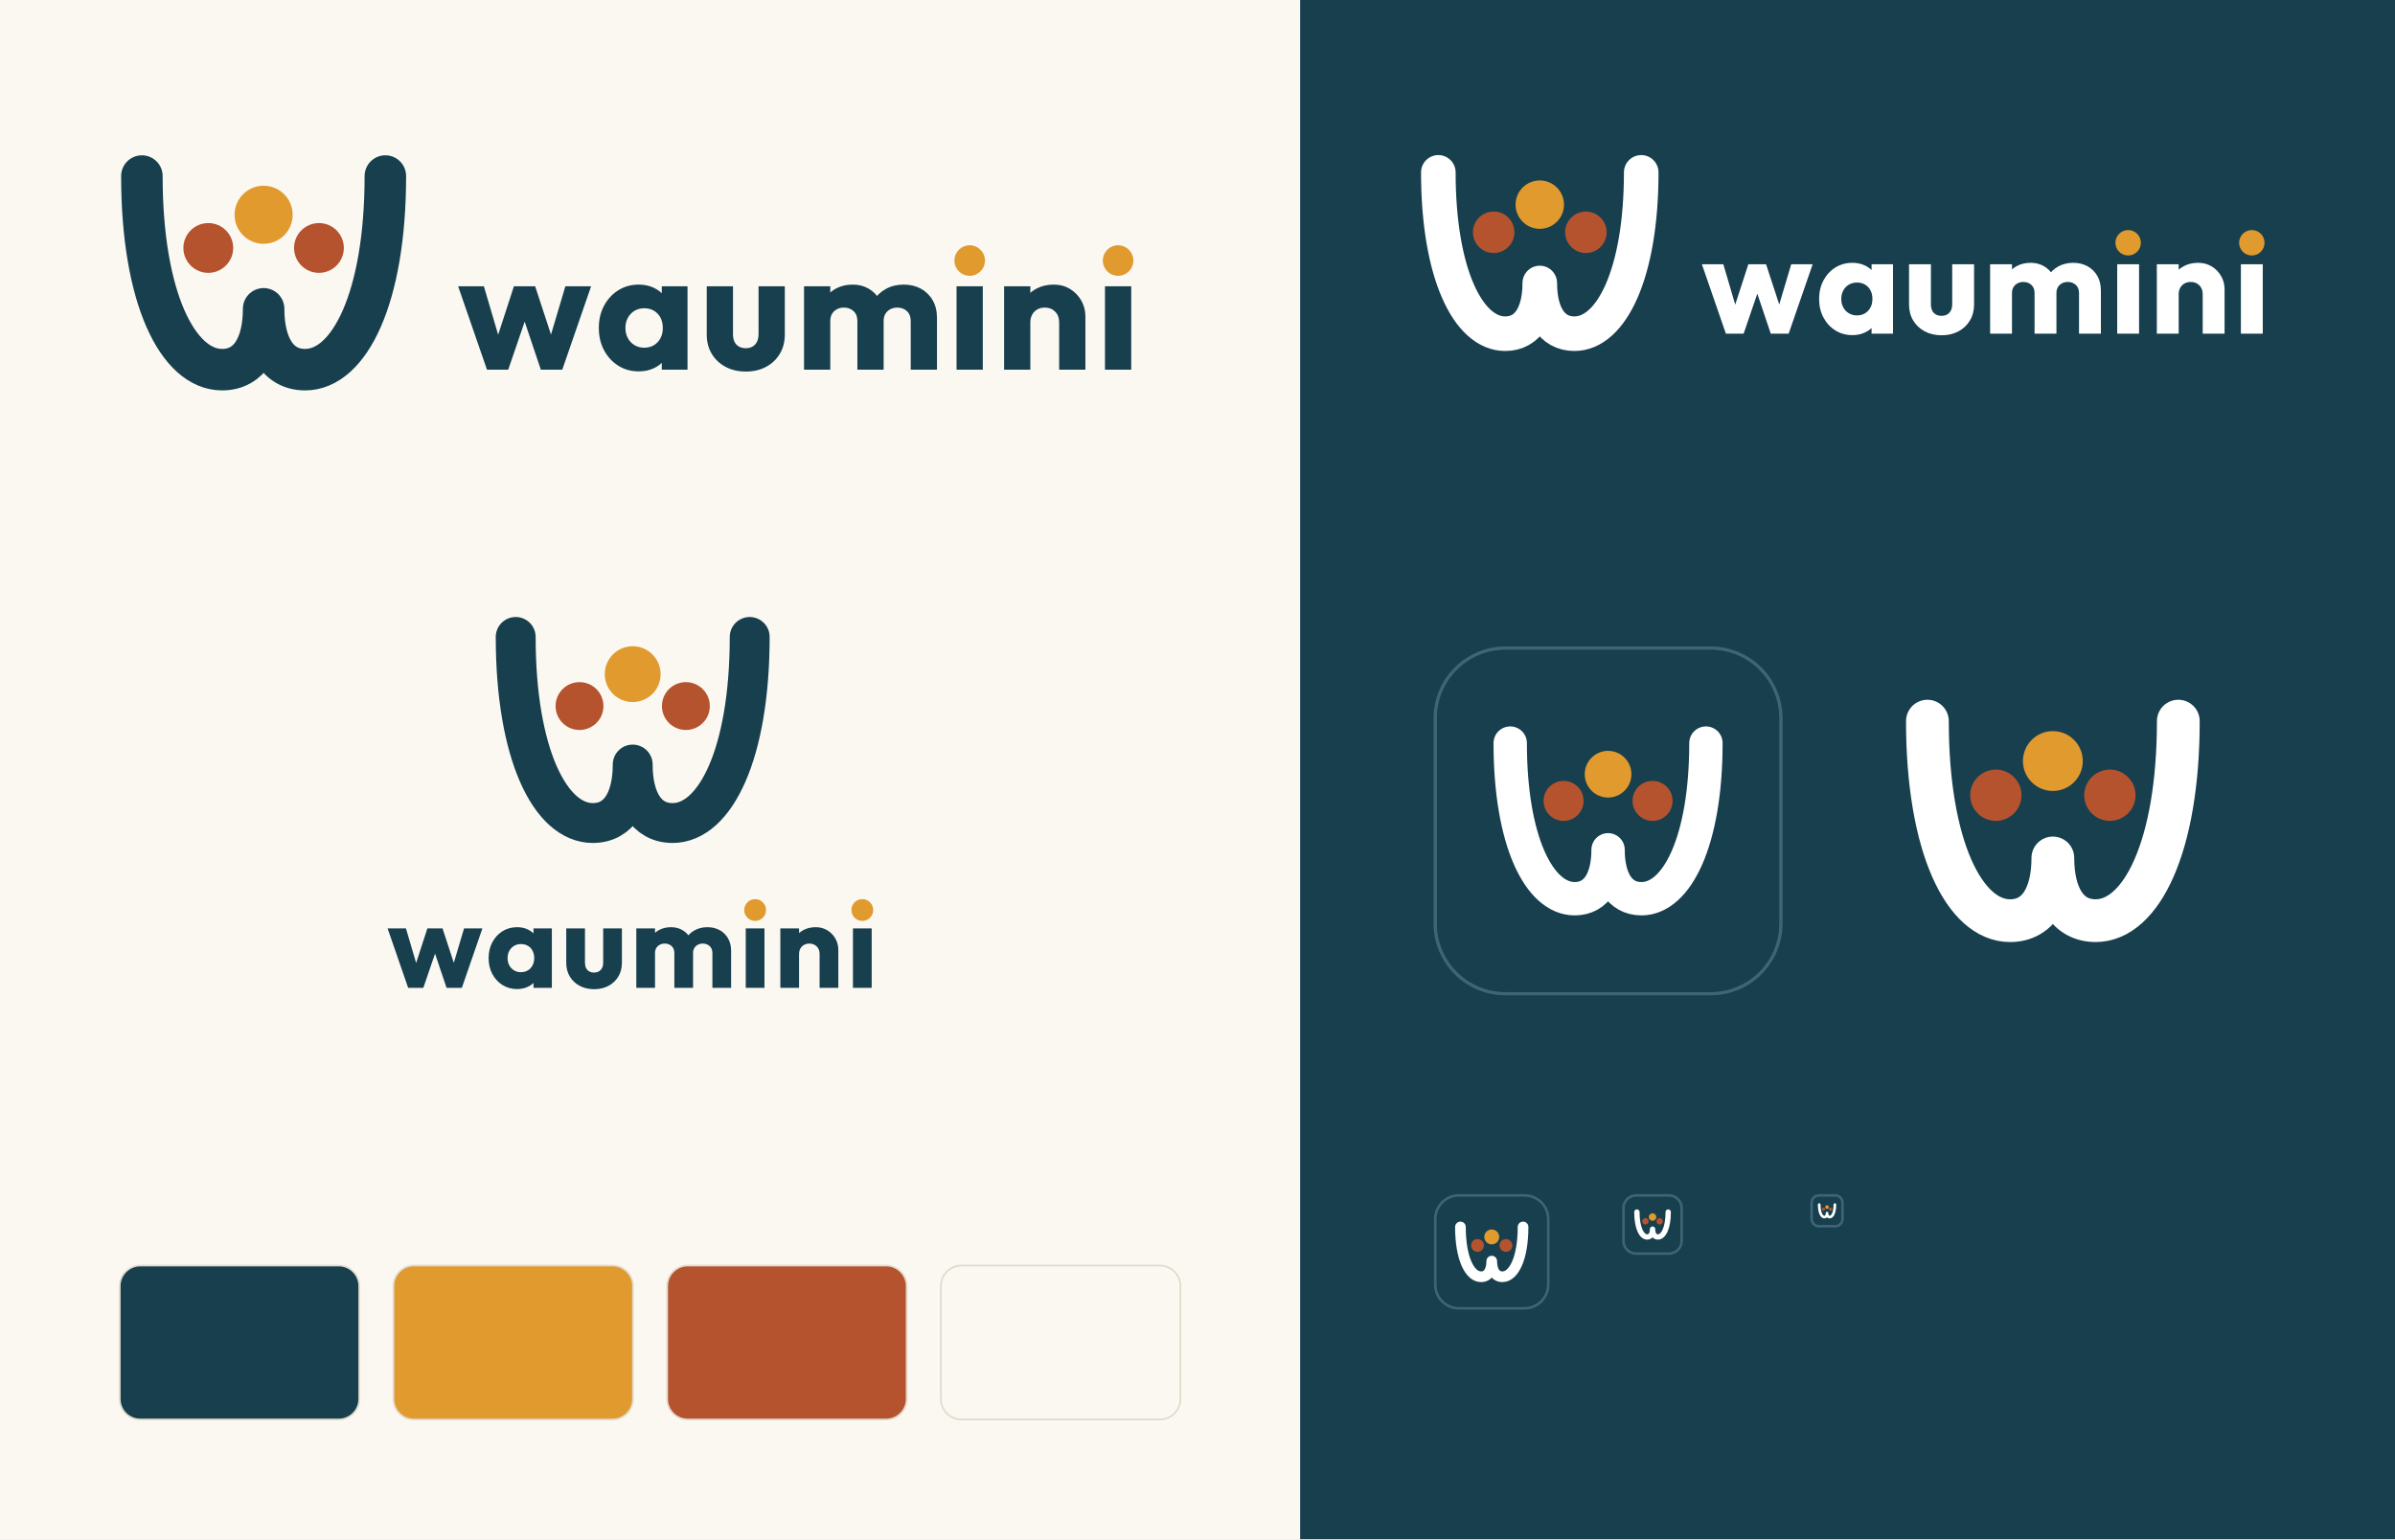
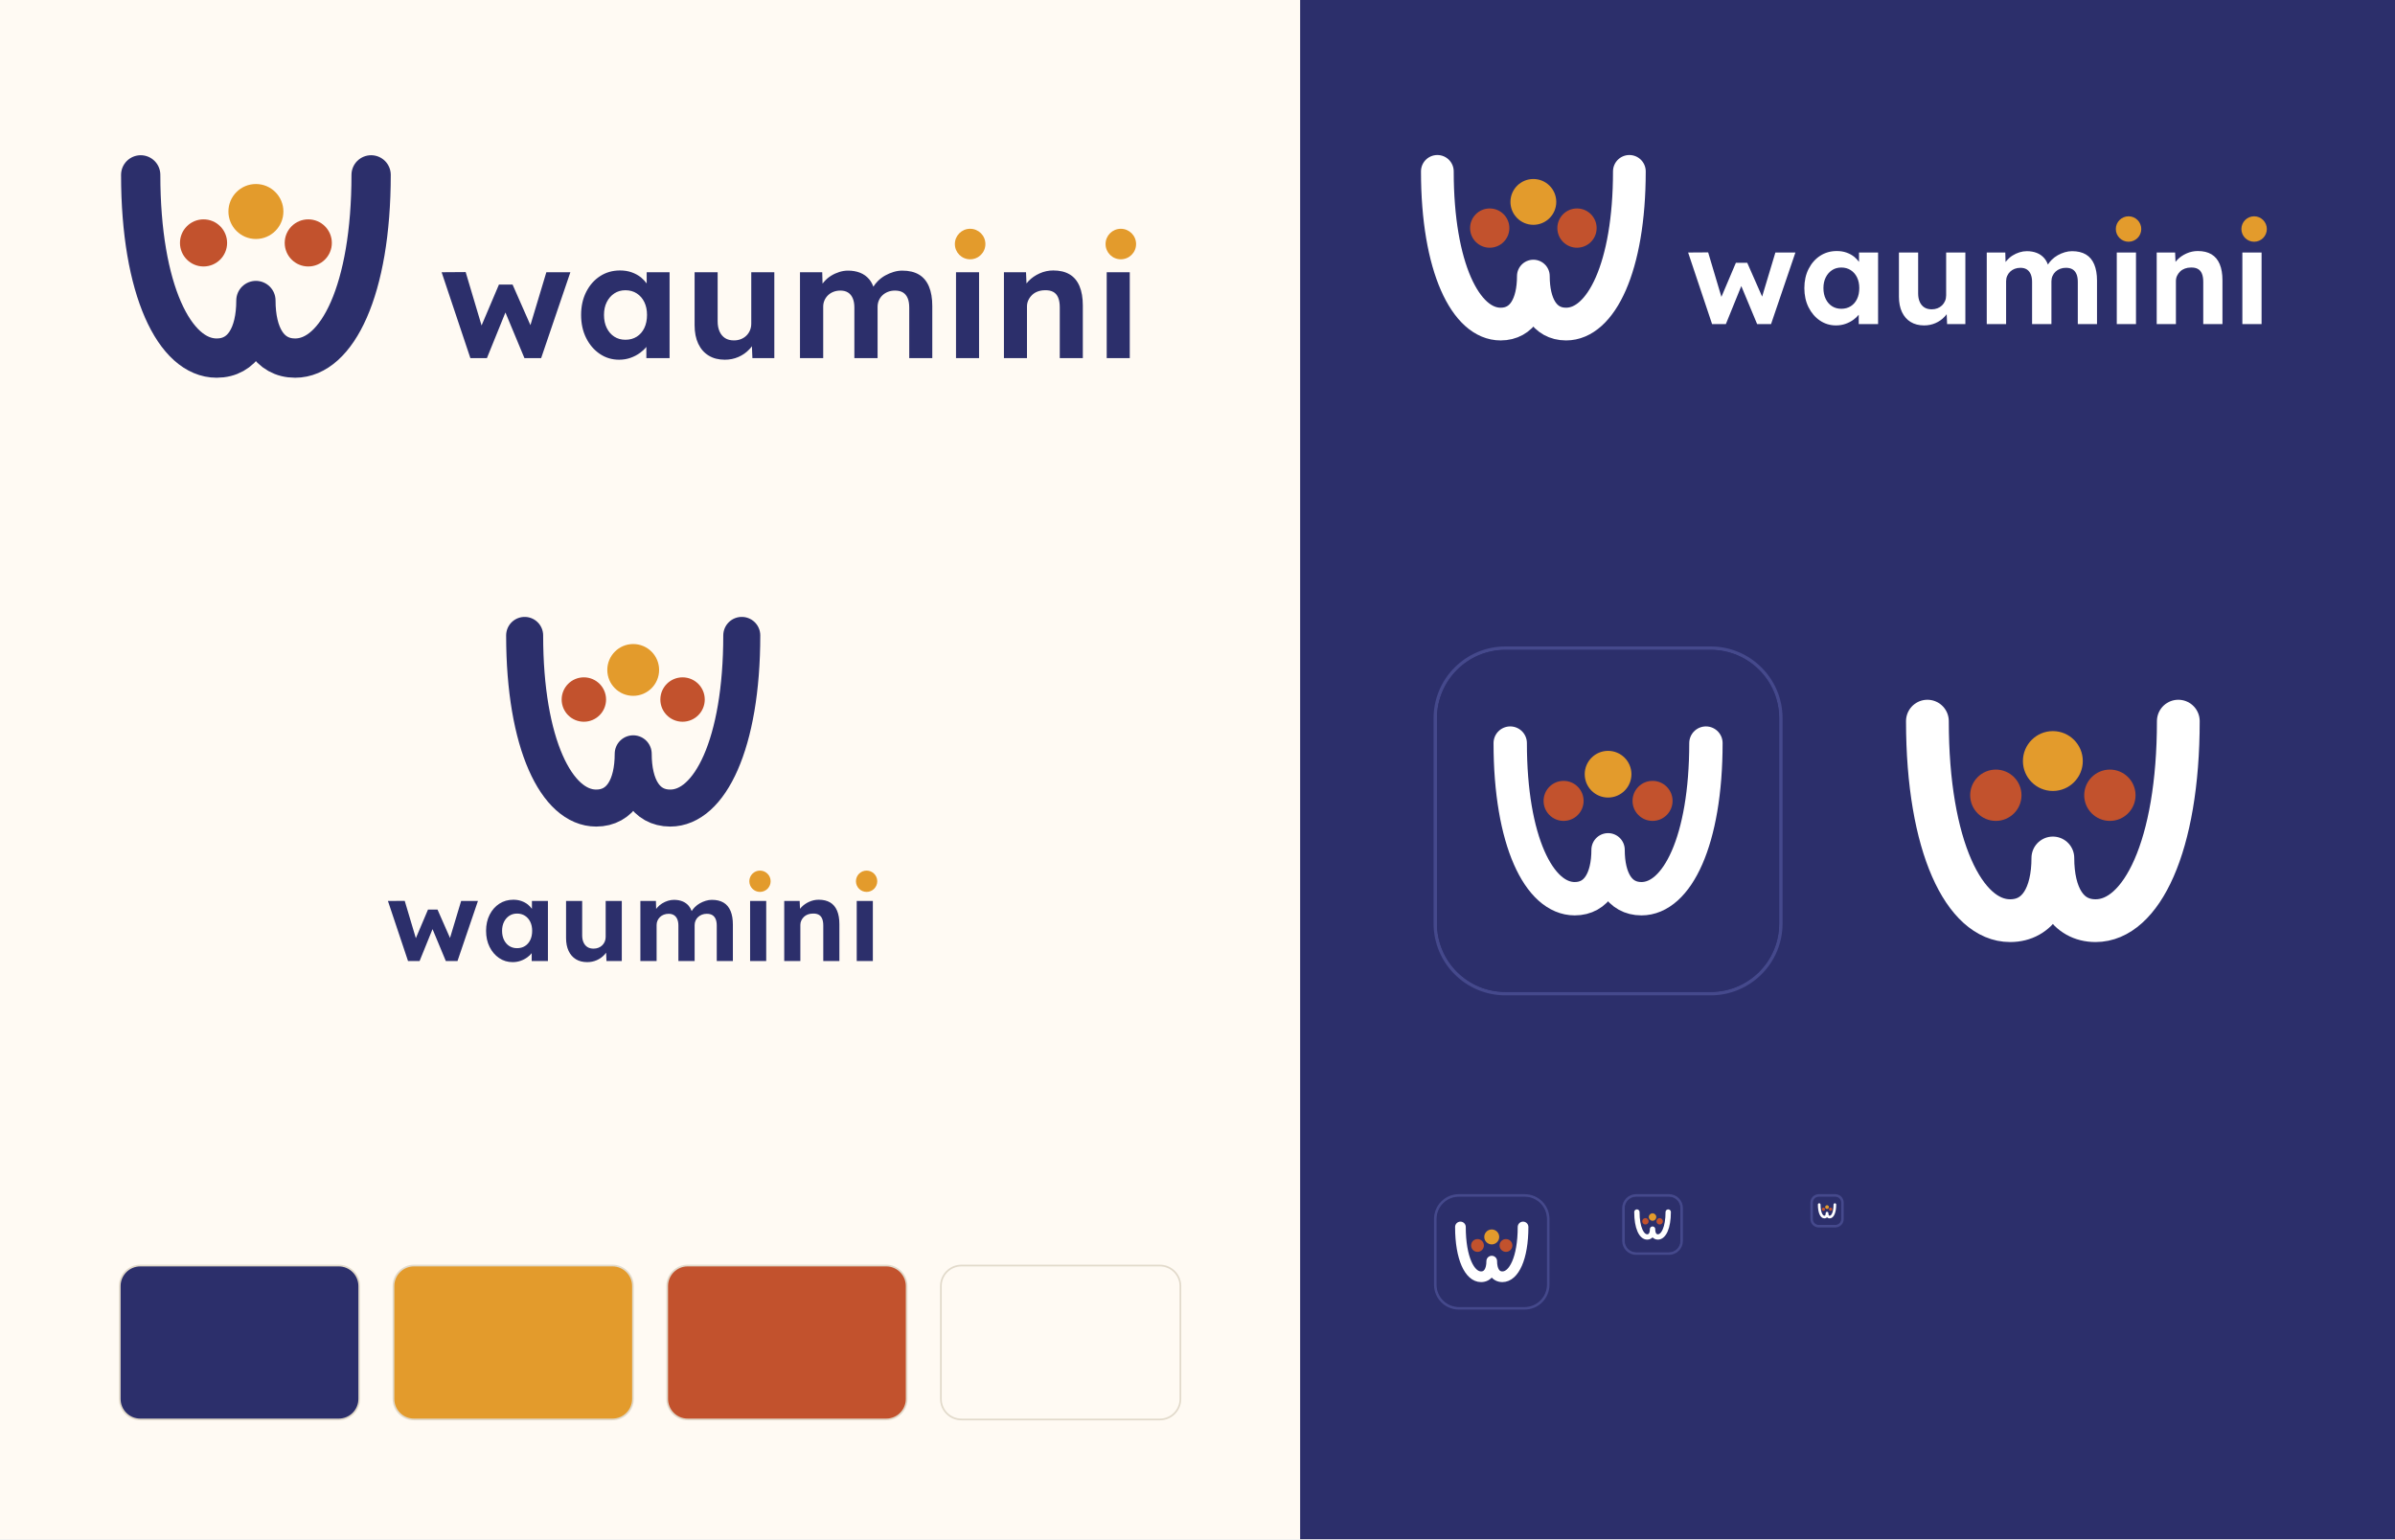
<svg xmlns="http://www.w3.org/2000/svg" viewBox="0 0 1400 900" width="1400" height="900">
-   <rect width="1400" height="900" fill="#FBF8F2" />
-   <rect x="760" y="0" width="640" height="900" fill="#173F4E" />
-   <g transform="translate(70,90) scale(1.6173) translate(-0.0,-0.0)">
+   <rect width="1400" height="900" fill="#FFFAF3" />
+   <rect x="760" y="0" width="640" height="900" fill="#2C2F6B" />
+   <g transform="translate(70,90) scale(1.5306) translate(-0.0,-0.0)">
    <g transform="translate(-8,-22)">
-       <path d="M16,30 C16,74 29,100 45,100 C55,100 60,91 60,78 C60,91 65,100 75,100 C91,100 104,74 104,30" fill="none" stroke="#173F4E" stroke-width="15" stroke-linecap="round" stroke-linejoin="round" />
-       <circle cx="40" cy="56" r="9" fill="#B5532F" />
-       <circle cx="60" cy="44" r="10.5" fill="#E09A2D" />
-       <circle cx="80" cy="56" r="9" fill="#B5532F" />
+       <path d="M16,30 C16,74 29,100 45,100 C55,100 60,91 60,78 C60,91 65,100 75,100 C91,100 104,74 104,30" fill="none" stroke="#2C2F6B" stroke-width="15" stroke-linecap="round" stroke-linejoin="round" />
+       <circle cx="40" cy="56" r="9" fill="#C2522D" />
+       <circle cx="60" cy="44" r="10.5" fill="#E39B2C" />
+       <circle cx="80" cy="56" r="9" fill="#C2522D" />
    </g>
    <g transform="translate(122,78)">
-       <path d="M10.726 0.0 0.31 -30.132H9.61L16.058 -8.246L13.33 -8.184L20.46 -30.132H28.148L35.34 -8.184L32.55 -8.246L39.06 -30.132H48.36L37.944 0.0H30.194L23.188 -20.832H25.544L18.414 0.0Z M65.604 0.62Q61.45 0.62 58.195 -1.426Q54.94 -3.472 53.049 -7.006Q51.158 -10.54 51.158 -15.066Q51.158 -19.592 53.049 -23.126Q54.94 -26.66 58.195 -28.706Q61.45 -30.752 65.604 -30.752Q68.642 -30.752 71.091 -29.574Q73.54 -28.396 75.09 -26.319Q76.64 -24.242 76.826 -21.576V-8.556Q76.64 -5.89 75.121 -3.813Q73.602 -1.736 71.122 -0.558Q68.642 0.62 65.604 0.62ZM67.526 -7.936Q70.564 -7.936 72.424 -9.951Q74.284 -11.966 74.284 -15.066Q74.284 -17.174 73.447 -18.786Q72.61 -20.398 71.091 -21.297Q69.572 -22.196 67.588 -22.196Q65.604 -22.196 64.085 -21.297Q62.566 -20.398 61.667 -18.786Q60.768 -17.174 60.768 -15.066Q60.768 -13.02 61.636 -11.408Q62.504 -9.796 64.054 -8.866Q65.604 -7.936 67.526 -7.936ZM73.912 0.0V-8.122L75.338 -15.438L73.912 -22.754V-30.132H83.212V0.0Z M104.3 0.682Q100.146 0.682 96.953 -1.023Q93.76 -2.728 91.962 -5.735Q90.164 -8.742 90.164 -12.648V-30.132H99.65V-12.772Q99.65 -11.222 100.177 -10.106Q100.704 -8.99 101.758 -8.37Q102.812 -7.75 104.3 -7.75Q106.408 -7.75 107.648 -9.083Q108.888 -10.416 108.888 -12.772V-30.132H118.374V-12.71Q118.374 -8.742 116.576 -5.735Q114.778 -2.728 111.616 -1.023Q108.454 0.682 104.3 0.682Z M125.326 0.0V-30.132H134.812V0.0ZM144.608 0.0V-17.608Q144.608 -19.902 143.213 -21.173Q141.818 -22.444 139.772 -22.444Q138.346 -22.444 137.23 -21.855Q136.114 -21.266 135.463 -20.212Q134.812 -19.158 134.812 -17.608L131.154 -19.22Q131.154 -22.816 132.704 -25.389Q134.254 -27.962 136.92 -29.357Q139.586 -30.752 142.934 -30.752Q146.096 -30.752 148.607 -29.326Q151.118 -27.9 152.606 -25.358Q154.094 -22.816 154.094 -19.282V0.0ZM163.89 0.0V-17.608Q163.89 -19.902 162.495 -21.173Q161.1 -22.444 159.054 -22.444Q157.628 -22.444 156.512 -21.855Q155.396 -21.266 154.745 -20.212Q154.094 -19.158 154.094 -17.608L148.638 -18.352Q148.762 -22.196 150.467 -24.955Q152.172 -27.714 154.993 -29.233Q157.814 -30.752 161.348 -30.752Q164.82 -30.752 167.517 -29.295Q170.214 -27.838 171.795 -25.141Q173.376 -22.444 173.376 -18.662V0.0Z M180.452 0.0V-30.132H189.938V0.0Z M217.536 0.0V-17.174Q217.536 -19.53 216.079 -20.987Q214.622 -22.444 212.39 -22.444Q210.84 -22.444 209.662 -21.793Q208.484 -21.142 207.802 -19.933Q207.12 -18.724 207.12 -17.174L203.462 -18.972Q203.462 -22.506 205.012 -25.172Q206.562 -27.838 209.321 -29.295Q212.08 -30.752 215.552 -30.752Q218.9 -30.752 221.473 -29.171Q224.046 -27.59 225.534 -24.986Q227.022 -22.382 227.022 -19.282V0.0ZM197.634 0.0V-30.132H207.12V0.0Z M234.098 0.0V-30.132H243.584V0.0Z" fill="#173F4E" />
-       <circle cx="185.20" cy="-39.45" r="5.52" fill="#E09A2D" />
-       <circle cx="238.84" cy="-39.45" r="5.52" fill="#E09A2D" />
+       <path d="M11.904 0.0 0.93 -32.798 10.106 -32.86 16.182 -12.462 22.816 -28.086H28.024L34.844 -12.586L40.92 -32.798H50.096L38.936 0.0H32.55L25.296 -17.422L18.228 0.0Z M68.704 0.62Q64.612 0.62 61.326 -1.612Q58.04 -3.844 56.118 -7.688Q54.196 -11.532 54.196 -16.492Q54.196 -21.452 56.149 -25.296Q58.102 -29.14 61.45 -31.31Q64.798 -33.48 69.076 -33.48Q71.494 -33.48 73.509 -32.767Q75.524 -32.054 77.074 -30.814Q78.314 -29.76 79.244 -28.52V-32.798H87.986V0.0H79.12V-4.278Q78.128 -3.038 76.764 -2.046Q75.09 -0.806 73.044 -0.093Q70.998 0.62 68.704 0.62ZM71.122 -7.006Q73.602 -7.006 75.462 -8.184Q77.322 -9.362 78.345 -11.501Q79.368 -13.64 79.368 -16.492Q79.368 -19.282 78.345 -21.39Q77.322 -23.498 75.462 -24.707Q73.602 -25.916 71.122 -25.916Q68.704 -25.916 66.875 -24.707Q65.046 -23.498 63.992 -21.39Q62.938 -19.282 62.938 -16.492Q62.938 -13.64 63.992 -11.501Q65.046 -9.362 66.875 -8.184Q68.704 -7.006 71.122 -7.006Z M109.074 0.62Q105.478 0.62 102.905 -0.961Q100.332 -2.542 98.937 -5.487Q97.542 -8.432 97.542 -12.586V-32.798H106.346V-14.012Q106.346 -11.78 107.09 -10.137Q107.834 -8.494 109.198 -7.626Q110.562 -6.758 112.546 -6.758Q113.972 -6.758 115.181 -7.223Q116.39 -7.688 117.289 -8.556Q118.188 -9.424 118.684 -10.602Q119.18 -11.78 119.18 -13.144V-32.798H127.984V0.0H119.614L119.428 -4.526Q118.994 -3.906 118.436 -3.348Q116.7 -1.488 114.282 -0.434Q111.864 0.62 109.074 0.62Z M137.788 0.0V-32.798H146.282L146.406 -28.458Q146.716 -28.83 147.026 -29.202Q148.142 -30.504 149.63 -31.434Q151.118 -32.364 152.792 -32.891Q154.466 -33.418 156.14 -33.418Q158.682 -33.418 160.728 -32.612Q162.774 -31.806 164.2 -30.132Q165.192 -28.954 165.812 -27.28Q166.556 -28.458 167.548 -29.45Q168.788 -30.69 170.338 -31.558Q171.888 -32.426 173.562 -32.922Q175.236 -33.418 176.848 -33.418Q180.692 -33.418 183.234 -31.899Q185.776 -30.38 187.047 -27.342Q188.318 -24.304 188.318 -19.902V0.0H179.514V-19.282Q179.514 -21.514 178.894 -22.94Q178.274 -24.366 177.096 -25.079Q175.918 -25.792 174.058 -25.792Q172.632 -25.792 171.423 -25.327Q170.214 -24.862 169.315 -24.025Q168.416 -23.188 167.92 -22.041Q167.424 -20.894 167.424 -19.592V0.0H158.558V-19.344Q158.558 -21.39 157.938 -22.847Q157.318 -24.304 156.14 -25.048Q154.962 -25.792 153.226 -25.792Q151.8 -25.792 150.591 -25.327Q149.382 -24.862 148.514 -24.025Q147.646 -23.188 147.15 -22.072Q146.654 -20.956 146.654 -19.654V0.0Z M197.378 0.0V-32.798H206.182V0.0Z M215.676 0.0V-32.798H224.108L224.294 -28.52Q224.666 -28.954 225.1 -29.45Q226.836 -31.248 229.316 -32.364Q231.796 -33.48 234.524 -33.48Q238.244 -33.48 240.755 -31.992Q243.266 -30.504 244.537 -27.497Q245.808 -24.49 245.808 -20.088V0.0H237.004V-19.406Q237.004 -21.638 236.384 -23.126Q235.764 -24.614 234.493 -25.296Q233.222 -25.978 231.362 -25.916Q229.874 -25.916 228.603 -25.451Q227.332 -24.986 226.433 -24.118Q225.534 -23.25 225.007 -22.134Q224.48 -21.018 224.48 -19.716V0.0Z M254.93 0.0V-32.798H263.734V0.0Z" fill="#2C2F6B" />
+       <circle cx="202.77" cy="-43.57" r="5.83" fill="#E39B2C" />
+       <circle cx="260.32" cy="-43.57" r="5.83" fill="#E39B2C" />
    </g>
  </g>
-   <g transform="translate(220,360) scale(1.5544) translate(-0.0,-0.0)">
-     <g transform="translate(36.4,-22)">
-       <path d="M16,30 C16,74 29,100 45,100 C55,100 60,91 60,78 C60,91 65,100 75,100 C91,100 104,74 104,30" fill="none" stroke="#173F4E" stroke-width="15" stroke-linecap="round" stroke-linejoin="round" />
-       <circle cx="40" cy="56" r="9" fill="#B5532F" />
-       <circle cx="60" cy="44" r="10.5" fill="#E09A2D" />
-       <circle cx="80" cy="56" r="9" fill="#B5532F" />
+   <g transform="translate(220,360) scale(1.4423) translate(-0.0,-0.0)">
+     <g transform="translate(44.1,-22)">
+       <path d="M16,30 C16,74 29,100 45,100 C55,100 60,91 60,78 C60,91 65,100 75,100 C91,100 104,74 104,30" fill="none" stroke="#2C2F6B" stroke-width="15" stroke-linecap="round" stroke-linejoin="round" />
+       <circle cx="40" cy="56" r="9" fill="#C2522D" />
+       <circle cx="60" cy="44" r="10.5" fill="#E39B2C" />
+       <circle cx="80" cy="56" r="9" fill="#C2522D" />
    </g>
    <g transform="translate(4.0,140)">
-       <path d="M7.958 0.0 0.23 -22.356H7.13L11.914 -6.118L9.89 -6.072L15.18 -22.356H20.884L26.22 -6.072L24.15 -6.118L28.98 -22.356H35.88L28.152 0.0H22.402L17.204 -15.456H18.952L13.662 0.0Z M48.932 0.46Q45.85 0.46 43.435 -1.058Q41.02 -2.576 39.617 -5.198Q38.214 -7.82 38.214 -11.178Q38.214 -14.536 39.617 -17.158Q41.02 -19.78 43.435 -21.298Q45.85 -22.816 48.932 -22.816Q51.186 -22.816 53.003 -21.942Q54.82 -21.068 55.97 -19.527Q57.12 -17.986 57.258 -16.008V-6.348Q57.12 -4.37 55.993 -2.829Q54.866 -1.288 53.026 -0.414Q51.186 0.46 48.932 0.46ZM50.358 -5.888Q52.612 -5.888 53.992 -7.383Q55.372 -8.878 55.372 -11.178Q55.372 -12.742 54.751 -13.938Q54.13 -15.134 53.003 -15.801Q51.876 -16.468 50.404 -16.468Q48.932 -16.468 47.805 -15.801Q46.678 -15.134 46.011 -13.938Q45.344 -12.742 45.344 -11.178Q45.344 -9.66 45.988 -8.464Q46.632 -7.268 47.782 -6.578Q48.932 -5.888 50.358 -5.888ZM55.096 0.0V-6.026L56.154 -11.454L55.096 -16.882V-22.356H61.996V0.0Z M77.9 0.506Q74.818 0.506 72.449 -0.759Q70.08 -2.024 68.746 -4.255Q67.412 -6.486 67.412 -9.384V-22.356H74.45V-9.476Q74.45 -8.326 74.841 -7.498Q75.232 -6.67 76.014 -6.21Q76.796 -5.75 77.9 -5.75Q79.464 -5.75 80.384 -6.739Q81.304 -7.728 81.304 -9.476V-22.356H88.342V-9.43Q88.342 -6.486 87.008 -4.255Q85.674 -2.024 83.328 -0.759Q80.982 0.506 77.9 0.506Z M93.758 0.0V-22.356H100.796V0.0ZM108.064 0.0V-13.064Q108.064 -14.766 107.029 -15.709Q105.994 -16.652 104.476 -16.652Q103.418 -16.652 102.59 -16.215Q101.762 -15.778 101.279 -14.996Q100.796 -14.214 100.796 -13.064L98.082 -14.26Q98.082 -16.928 99.232 -18.837Q100.382 -20.746 102.36 -21.781Q104.338 -22.816 106.822 -22.816Q109.168 -22.816 111.031 -21.758Q112.894 -20.7 113.998 -18.814Q115.102 -16.928 115.102 -14.306V0.0ZM122.37 0.0V-13.064Q122.37 -14.766 121.335 -15.709Q120.3 -16.652 118.782 -16.652Q117.724 -16.652 116.896 -16.215Q116.068 -15.778 115.585 -14.996Q115.102 -14.214 115.102 -13.064L111.054 -13.616Q111.146 -16.468 112.411 -18.515Q113.676 -20.562 115.769 -21.689Q117.862 -22.816 120.484 -22.816Q123.06 -22.816 125.061 -21.735Q127.062 -20.654 128.235 -18.653Q129.408 -16.652 129.408 -13.846V0.0Z M134.916 0.0V-22.356H141.954V0.0Z M162.688 0.0V-12.742Q162.688 -14.49 161.607 -15.571Q160.526 -16.652 158.87 -16.652Q157.72 -16.652 156.846 -16.169Q155.972 -15.686 155.466 -14.789Q154.96 -13.892 154.96 -12.742L152.246 -14.076Q152.246 -16.698 153.396 -18.676Q154.546 -20.654 156.593 -21.735Q158.64 -22.816 161.216 -22.816Q163.7 -22.816 165.609 -21.643Q167.518 -20.47 168.622 -18.538Q169.726 -16.606 169.726 -14.306V0.0ZM147.922 0.0V-22.356H154.96V0.0Z M175.234 0.0V-22.356H182.272V0.0Z" fill="#173F4E" />
-       <circle cx="138.44" cy="-29.27" r="4.10" fill="#E09A2D" />
-       <circle cx="178.75" cy="-29.27" r="4.10" fill="#E09A2D" />
+       <path d="M8.832 0.0 0.69 -24.334 7.498 -24.38 12.006 -9.246 16.928 -20.838H20.792L25.852 -9.338L30.36 -24.334H37.168L28.888 0.0H24.15L18.768 -12.926L13.524 0.0Z M51.232 0.46Q48.196 0.46 45.758 -1.196Q43.32 -2.852 41.894 -5.704Q40.468 -8.556 40.468 -12.236Q40.468 -15.916 41.917 -18.768Q43.366 -21.62 45.85 -23.23Q48.334 -24.84 51.508 -24.84Q53.302 -24.84 54.797 -24.311Q56.292 -23.782 57.442 -22.862Q58.362 -22.08 59.052 -21.16V-24.334H65.538V0.0H58.96V-3.174Q58.224 -2.254 57.212 -1.518Q55.97 -0.598 54.452 -0.069Q52.934 0.46 51.232 0.46ZM53.026 -5.198Q54.866 -5.198 56.246 -6.072Q57.626 -6.946 58.385 -8.533Q59.144 -10.12 59.144 -12.236Q59.144 -14.306 58.385 -15.87Q57.626 -17.434 56.246 -18.331Q54.866 -19.228 53.026 -19.228Q51.232 -19.228 49.875 -18.331Q48.518 -17.434 47.736 -15.87Q46.954 -14.306 46.954 -12.236Q46.954 -10.12 47.736 -8.533Q48.518 -6.946 49.875 -6.072Q51.232 -5.198 53.026 -5.198Z M81.442 0.46Q78.774 0.46 76.865 -0.713Q74.956 -1.886 73.921 -4.071Q72.886 -6.256 72.886 -9.338V-24.334H79.418V-10.396Q79.418 -8.74 79.97 -7.521Q80.522 -6.302 81.534 -5.658Q82.546 -5.014 84.018 -5.014Q85.076 -5.014 85.973 -5.359Q86.87 -5.704 87.537 -6.348Q88.204 -6.992 88.572 -7.866Q88.94 -8.74 88.94 -9.752V-24.334H95.472V0.0H89.262L89.124 -3.358Q88.802 -2.898 88.388 -2.484Q87.1 -1.104 85.306 -0.322Q83.512 0.46 81.442 0.46Z M103.004 0.0V-24.334H109.306L109.398 -21.114Q109.628 -21.39 109.858 -21.666Q110.686 -22.632 111.79 -23.322Q112.894 -24.012 114.136 -24.403Q115.378 -24.794 116.62 -24.794Q118.506 -24.794 120.024 -24.196Q121.542 -23.598 122.6 -22.356Q123.336 -21.482 123.796 -20.24Q124.348 -21.114 125.084 -21.85Q126.004 -22.77 127.154 -23.414Q128.304 -24.058 129.546 -24.426Q130.788 -24.794 131.984 -24.794Q134.836 -24.794 136.722 -23.667Q138.608 -22.54 139.551 -20.286Q140.494 -18.032 140.494 -14.766V0.0H133.962V-14.306Q133.962 -15.962 133.502 -17.02Q133.042 -18.078 132.168 -18.607Q131.294 -19.136 129.914 -19.136Q128.856 -19.136 127.959 -18.791Q127.062 -18.446 126.395 -17.825Q125.728 -17.204 125.36 -16.353Q124.992 -15.502 124.992 -14.536V0.0H118.414V-14.352Q118.414 -15.87 117.954 -16.951Q117.494 -18.032 116.62 -18.584Q115.746 -19.136 114.458 -19.136Q113.4 -19.136 112.503 -18.791Q111.606 -18.446 110.962 -17.825Q110.318 -17.204 109.95 -16.376Q109.582 -15.548 109.582 -14.582V0.0Z M147.474 0.0V-24.334H154.006V0.0Z M161.308 0.0V-24.334H167.564L167.702 -21.16Q167.978 -21.482 168.3 -21.85Q169.588 -23.184 171.428 -24.012Q173.268 -24.84 175.292 -24.84Q178.052 -24.84 179.915 -23.736Q181.778 -22.632 182.721 -20.401Q183.664 -18.17 183.664 -14.904V0.0H177.132V-14.398Q177.132 -16.054 176.672 -17.158Q176.212 -18.262 175.269 -18.768Q174.326 -19.274 172.946 -19.228Q171.842 -19.228 170.899 -18.883Q169.956 -18.538 169.289 -17.894Q168.622 -17.25 168.231 -16.422Q167.84 -15.594 167.84 -14.628V0.0Z M190.69 0.0V-24.334H197.222V0.0Z" fill="#2C2F6B" />
+       <circle cx="151.48" cy="-32.33" r="4.32" fill="#E39B2C" />
+       <circle cx="194.69" cy="-32.33" r="4.32" fill="#E39B2C" />
    </g>
  </g>
-   <g transform="translate(830,90) scale(1.3477) translate(-0.0,-0.0)">
+   <g transform="translate(830,90) scale(1.2755) translate(-0.0,-0.0)">
    <g transform="translate(-8,-22)">
      <path d="M16,30 C16,74 29,100 45,100 C55,100 60,91 60,78 C60,91 65,100 75,100 C91,100 104,74 104,30" fill="none" stroke="#FFFFFF" stroke-width="15" stroke-linecap="round" stroke-linejoin="round" />
-       <circle cx="40" cy="56" r="9" fill="#B5532F" />
-       <circle cx="60" cy="44" r="10.5" fill="#E09A2D" />
-       <circle cx="80" cy="56" r="9" fill="#B5532F" />
+       <circle cx="40" cy="56" r="9" fill="#C2522D" />
+       <circle cx="60" cy="44" r="10.5" fill="#E39B2C" />
+       <circle cx="80" cy="56" r="9" fill="#C2522D" />
    </g>
    <g transform="translate(122,78)">
-       <path d="M10.726 0.0 0.31 -30.132H9.61L16.058 -8.246L13.33 -8.184L20.46 -30.132H28.148L35.34 -8.184L32.55 -8.246L39.06 -30.132H48.36L37.944 0.0H30.194L23.188 -20.832H25.544L18.414 0.0Z M65.604 0.62Q61.45 0.62 58.195 -1.426Q54.94 -3.472 53.049 -7.006Q51.158 -10.54 51.158 -15.066Q51.158 -19.592 53.049 -23.126Q54.94 -26.66 58.195 -28.706Q61.45 -30.752 65.604 -30.752Q68.642 -30.752 71.091 -29.574Q73.54 -28.396 75.09 -26.319Q76.64 -24.242 76.826 -21.576V-8.556Q76.64 -5.89 75.121 -3.813Q73.602 -1.736 71.122 -0.558Q68.642 0.62 65.604 0.62ZM67.526 -7.936Q70.564 -7.936 72.424 -9.951Q74.284 -11.966 74.284 -15.066Q74.284 -17.174 73.447 -18.786Q72.61 -20.398 71.091 -21.297Q69.572 -22.196 67.588 -22.196Q65.604 -22.196 64.085 -21.297Q62.566 -20.398 61.667 -18.786Q60.768 -17.174 60.768 -15.066Q60.768 -13.02 61.636 -11.408Q62.504 -9.796 64.054 -8.866Q65.604 -7.936 67.526 -7.936ZM73.912 0.0V-8.122L75.338 -15.438L73.912 -22.754V-30.132H83.212V0.0Z M104.3 0.682Q100.146 0.682 96.953 -1.023Q93.76 -2.728 91.962 -5.735Q90.164 -8.742 90.164 -12.648V-30.132H99.65V-12.772Q99.65 -11.222 100.177 -10.106Q100.704 -8.99 101.758 -8.37Q102.812 -7.75 104.3 -7.75Q106.408 -7.75 107.648 -9.083Q108.888 -10.416 108.888 -12.772V-30.132H118.374V-12.71Q118.374 -8.742 116.576 -5.735Q114.778 -2.728 111.616 -1.023Q108.454 0.682 104.3 0.682Z M125.326 0.0V-30.132H134.812V0.0ZM144.608 0.0V-17.608Q144.608 -19.902 143.213 -21.173Q141.818 -22.444 139.772 -22.444Q138.346 -22.444 137.23 -21.855Q136.114 -21.266 135.463 -20.212Q134.812 -19.158 134.812 -17.608L131.154 -19.22Q131.154 -22.816 132.704 -25.389Q134.254 -27.962 136.92 -29.357Q139.586 -30.752 142.934 -30.752Q146.096 -30.752 148.607 -29.326Q151.118 -27.9 152.606 -25.358Q154.094 -22.816 154.094 -19.282V0.0ZM163.89 0.0V-17.608Q163.89 -19.902 162.495 -21.173Q161.1 -22.444 159.054 -22.444Q157.628 -22.444 156.512 -21.855Q155.396 -21.266 154.745 -20.212Q154.094 -19.158 154.094 -17.608L148.638 -18.352Q148.762 -22.196 150.467 -24.955Q152.172 -27.714 154.993 -29.233Q157.814 -30.752 161.348 -30.752Q164.82 -30.752 167.517 -29.295Q170.214 -27.838 171.795 -25.141Q173.376 -22.444 173.376 -18.662V0.0Z M180.452 0.0V-30.132H189.938V0.0Z M217.536 0.0V-17.174Q217.536 -19.53 216.079 -20.987Q214.622 -22.444 212.39 -22.444Q210.84 -22.444 209.662 -21.793Q208.484 -21.142 207.802 -19.933Q207.12 -18.724 207.12 -17.174L203.462 -18.972Q203.462 -22.506 205.012 -25.172Q206.562 -27.838 209.321 -29.295Q212.08 -30.752 215.552 -30.752Q218.9 -30.752 221.473 -29.171Q224.046 -27.59 225.534 -24.986Q227.022 -22.382 227.022 -19.282V0.0ZM197.634 0.0V-30.132H207.12V0.0Z M234.098 0.0V-30.132H243.584V0.0Z" fill="#FFFFFF" />
-       <circle cx="185.20" cy="-39.45" r="5.52" fill="#E09A2D" />
-       <circle cx="238.84" cy="-39.45" r="5.52" fill="#E09A2D" />
+       <path d="M11.904 0.0 0.93 -32.798 10.106 -32.86 16.182 -12.462 22.816 -28.086H28.024L34.844 -12.586L40.92 -32.798H50.096L38.936 0.0H32.55L25.296 -17.422L18.228 0.0Z M68.704 0.62Q64.612 0.62 61.326 -1.612Q58.04 -3.844 56.118 -7.688Q54.196 -11.532 54.196 -16.492Q54.196 -21.452 56.149 -25.296Q58.102 -29.14 61.45 -31.31Q64.798 -33.48 69.076 -33.48Q71.494 -33.48 73.509 -32.767Q75.524 -32.054 77.074 -30.814Q78.314 -29.76 79.244 -28.52V-32.798H87.986V0.0H79.12V-4.278Q78.128 -3.038 76.764 -2.046Q75.09 -0.806 73.044 -0.093Q70.998 0.62 68.704 0.62ZM71.122 -7.006Q73.602 -7.006 75.462 -8.184Q77.322 -9.362 78.345 -11.501Q79.368 -13.64 79.368 -16.492Q79.368 -19.282 78.345 -21.39Q77.322 -23.498 75.462 -24.707Q73.602 -25.916 71.122 -25.916Q68.704 -25.916 66.875 -24.707Q65.046 -23.498 63.992 -21.39Q62.938 -19.282 62.938 -16.492Q62.938 -13.64 63.992 -11.501Q65.046 -9.362 66.875 -8.184Q68.704 -7.006 71.122 -7.006Z M109.074 0.62Q105.478 0.62 102.905 -0.961Q100.332 -2.542 98.937 -5.487Q97.542 -8.432 97.542 -12.586V-32.798H106.346V-14.012Q106.346 -11.78 107.09 -10.137Q107.834 -8.494 109.198 -7.626Q110.562 -6.758 112.546 -6.758Q113.972 -6.758 115.181 -7.223Q116.39 -7.688 117.289 -8.556Q118.188 -9.424 118.684 -10.602Q119.18 -11.78 119.18 -13.144V-32.798H127.984V0.0H119.614L119.428 -4.526Q118.994 -3.906 118.436 -3.348Q116.7 -1.488 114.282 -0.434Q111.864 0.62 109.074 0.62Z M137.788 0.0V-32.798H146.282L146.406 -28.458Q146.716 -28.83 147.026 -29.202Q148.142 -30.504 149.63 -31.434Q151.118 -32.364 152.792 -32.891Q154.466 -33.418 156.14 -33.418Q158.682 -33.418 160.728 -32.612Q162.774 -31.806 164.2 -30.132Q165.192 -28.954 165.812 -27.28Q166.556 -28.458 167.548 -29.45Q168.788 -30.69 170.338 -31.558Q171.888 -32.426 173.562 -32.922Q175.236 -33.418 176.848 -33.418Q180.692 -33.418 183.234 -31.899Q185.776 -30.38 187.047 -27.342Q188.318 -24.304 188.318 -19.902V0.0H179.514V-19.282Q179.514 -21.514 178.894 -22.94Q178.274 -24.366 177.096 -25.079Q175.918 -25.792 174.058 -25.792Q172.632 -25.792 171.423 -25.327Q170.214 -24.862 169.315 -24.025Q168.416 -23.188 167.92 -22.041Q167.424 -20.894 167.424 -19.592V0.0H158.558V-19.344Q158.558 -21.39 157.938 -22.847Q157.318 -24.304 156.14 -25.048Q154.962 -25.792 153.226 -25.792Q151.8 -25.792 150.591 -25.327Q149.382 -24.862 148.514 -24.025Q147.646 -23.188 147.15 -22.072Q146.654 -20.956 146.654 -19.654V0.0Z M197.378 0.0V-32.798H206.182V0.0Z M215.676 0.0V-32.798H224.108L224.294 -28.52Q224.666 -28.954 225.1 -29.45Q226.836 -31.248 229.316 -32.364Q231.796 -33.48 234.524 -33.48Q238.244 -33.48 240.755 -31.992Q243.266 -30.504 244.537 -27.497Q245.808 -24.49 245.808 -20.088V0.0H237.004V-19.406Q237.004 -21.638 236.384 -23.126Q235.764 -24.614 234.493 -25.296Q233.222 -25.978 231.362 -25.916Q229.874 -25.916 228.603 -25.451Q227.332 -24.986 226.433 -24.118Q225.534 -23.25 225.007 -22.134Q224.48 -21.018 224.48 -19.716V0.0Z M254.93 0.0V-32.798H263.734V0.0Z" fill="#FFFFFF" />
+       <circle cx="202.77" cy="-43.57" r="5.83" fill="#E39B2C" />
+       <circle cx="260.32" cy="-43.57" r="5.83" fill="#E39B2C" />
    </g>
  </g>
-   <rect x="839" y="379" width="202" height="202" rx="41" fill="none" stroke="#3C6676" stroke-width="2" />
+   <rect x="839" y="379" width="202" height="202" rx="41" fill="none" stroke="#45498C" stroke-width="2" />
  <g transform="translate(840,380) scale(1.6667) translate(-0.0,-0.0)">
-     <rect width="120" height="120" rx="24" fill="#173F4E" />
+     <rect width="120" height="120" rx="24" fill="#2C2F6B" />
    <g transform="translate(13.20,9.30) scale(0.78)">
      <path d="M16,30 C16,74 29,100 45,100 C55,100 60,91 60,78 C60,91 65,100 75,100 C91,100 104,74 104,30" fill="none" stroke="#FFFFFF" stroke-width="15" stroke-linecap="round" stroke-linejoin="round" />
-       <circle cx="40" cy="56" r="9" fill="#B5532F" />
-       <circle cx="60" cy="44" r="10.5" fill="#E09A2D" />
-       <circle cx="80" cy="56" r="9" fill="#B5532F" />
+       <circle cx="40" cy="56" r="9" fill="#C2522D" />
+       <circle cx="60" cy="44" r="10.5" fill="#E39B2C" />
+       <circle cx="80" cy="56" r="9" fill="#C2522D" />
    </g>
  </g>
  <g transform="translate(1110,390) scale(1.6667) translate(-6.0,-11.0)">
    <path d="M16,30 C16,74 29,100 45,100 C55,100 60,91 60,78 C60,91 65,100 75,100 C91,100 104,74 104,30" fill="none" stroke="#FFFFFF" stroke-width="15" stroke-linecap="round" stroke-linejoin="round" />
-     <circle cx="40" cy="56" r="9" fill="#B5532F" />
-     <circle cx="60" cy="44" r="10.5" fill="#E09A2D" />
-     <circle cx="80" cy="56" r="9" fill="#B5532F" />
+     <circle cx="40" cy="56" r="9" fill="#C2522D" />
+     <circle cx="60" cy="44" r="10.5" fill="#E39B2C" />
+     <circle cx="80" cy="56" r="9" fill="#C2522D" />
  </g>
-   <rect x="70" y="740" width="140" height="90" rx="12" fill="#173F4E" stroke="#E2DACB" />
-   <rect x="230" y="740" width="140" height="90" rx="12" fill="#E09A2D" stroke="#E2DACB" />
-   <rect x="390" y="740" width="140" height="90" rx="12" fill="#B5532F" stroke="#E2DACB" />
-   <rect x="550" y="740" width="140" height="90" rx="12" fill="#FBF8F2" stroke="#E2DACB" />
-   <rect x="839" y="699" width="66" height="66" rx="13.8" fill="none" stroke="#3C6676" stroke-width="1.5" />
+   <rect x="70" y="740" width="140" height="90" rx="12" fill="#2C2F6B" stroke="#E2DACB" />
+   <rect x="230" y="740" width="140" height="90" rx="12" fill="#E39B2C" stroke="#E2DACB" />
+   <rect x="390" y="740" width="140" height="90" rx="12" fill="#C2522D" stroke="#E2DACB" />
+   <rect x="550" y="740" width="140" height="90" rx="12" fill="#FFFAF3" stroke="#E2DACB" />
+   <rect x="839" y="699" width="66" height="66" rx="13.8" fill="none" stroke="#45498C" stroke-width="1.5" />
  <g transform="translate(840,700) scale(0.5333) translate(-0.0,-0.0)">
-     <rect width="120" height="120" rx="24" fill="#173F4E" />
+     <rect width="120" height="120" rx="24" fill="#2C2F6B" />
    <g transform="translate(13.20,9.30) scale(0.78)">
      <path d="M16,30 C16,74 29,100 45,100 C55,100 60,91 60,78 C60,91 65,100 75,100 C91,100 104,74 104,30" fill="none" stroke="#FFFFFF" stroke-width="15" stroke-linecap="round" stroke-linejoin="round" />
-       <circle cx="40" cy="56" r="9" fill="#B5532F" />
-       <circle cx="60" cy="44" r="10.5" fill="#E09A2D" />
-       <circle cx="80" cy="56" r="9" fill="#B5532F" />
+       <circle cx="40" cy="56" r="9" fill="#C2522D" />
+       <circle cx="60" cy="44" r="10.5" fill="#E39B2C" />
+       <circle cx="80" cy="56" r="9" fill="#C2522D" />
    </g>
  </g>
-   <rect x="949" y="699" width="34" height="34" rx="7.4" fill="none" stroke="#3C6676" stroke-width="1.5" />
+   <rect x="949" y="699" width="34" height="34" rx="7.4" fill="none" stroke="#45498C" stroke-width="1.5" />
  <g transform="translate(950,700) scale(0.2667) translate(-0.0,-0.0)">
-     <rect width="120" height="120" rx="24" fill="#173F4E" />
+     <rect width="120" height="120" rx="24" fill="#2C2F6B" />
    <g transform="translate(13.20,9.30) scale(0.78)">
      <path d="M16,30 C16,74 29,100 45,100 C55,100 60,91 60,78 C60,91 65,100 75,100 C91,100 104,74 104,30" fill="none" stroke="#FFFFFF" stroke-width="15" stroke-linecap="round" stroke-linejoin="round" />
-       <circle cx="40" cy="56" r="9" fill="#B5532F" />
-       <circle cx="60" cy="44" r="10.5" fill="#E09A2D" />
-       <circle cx="80" cy="56" r="9" fill="#B5532F" />
+       <circle cx="40" cy="56" r="9" fill="#C2522D" />
+       <circle cx="60" cy="44" r="10.5" fill="#E39B2C" />
+       <circle cx="80" cy="56" r="9" fill="#C2522D" />
    </g>
  </g>
-   <rect x="1059" y="699" width="18" height="18" rx="4.2" fill="none" stroke="#3C6676" stroke-width="1.5" />
+   <rect x="1059" y="699" width="18" height="18" rx="4.2" fill="none" stroke="#45498C" stroke-width="1.5" />
  <g transform="translate(1060,700) scale(0.1333) translate(-0.0,-0.0)">
-     <rect width="120" height="120" rx="24" fill="#173F4E" />
+     <rect width="120" height="120" rx="24" fill="#2C2F6B" />
    <g transform="translate(13.20,9.30) scale(0.78)">
      <path d="M16,30 C16,74 29,100 45,100 C55,100 60,91 60,78 C60,91 65,100 75,100 C91,100 104,74 104,30" fill="none" stroke="#FFFFFF" stroke-width="15" stroke-linecap="round" stroke-linejoin="round" />
-       <circle cx="40" cy="56" r="9" fill="#B5532F" />
-       <circle cx="60" cy="44" r="10.5" fill="#E09A2D" />
-       <circle cx="80" cy="56" r="9" fill="#B5532F" />
+       <circle cx="40" cy="56" r="9" fill="#C2522D" />
+       <circle cx="60" cy="44" r="10.5" fill="#E39B2C" />
+       <circle cx="80" cy="56" r="9" fill="#C2522D" />
    </g>
  </g>
</svg>
